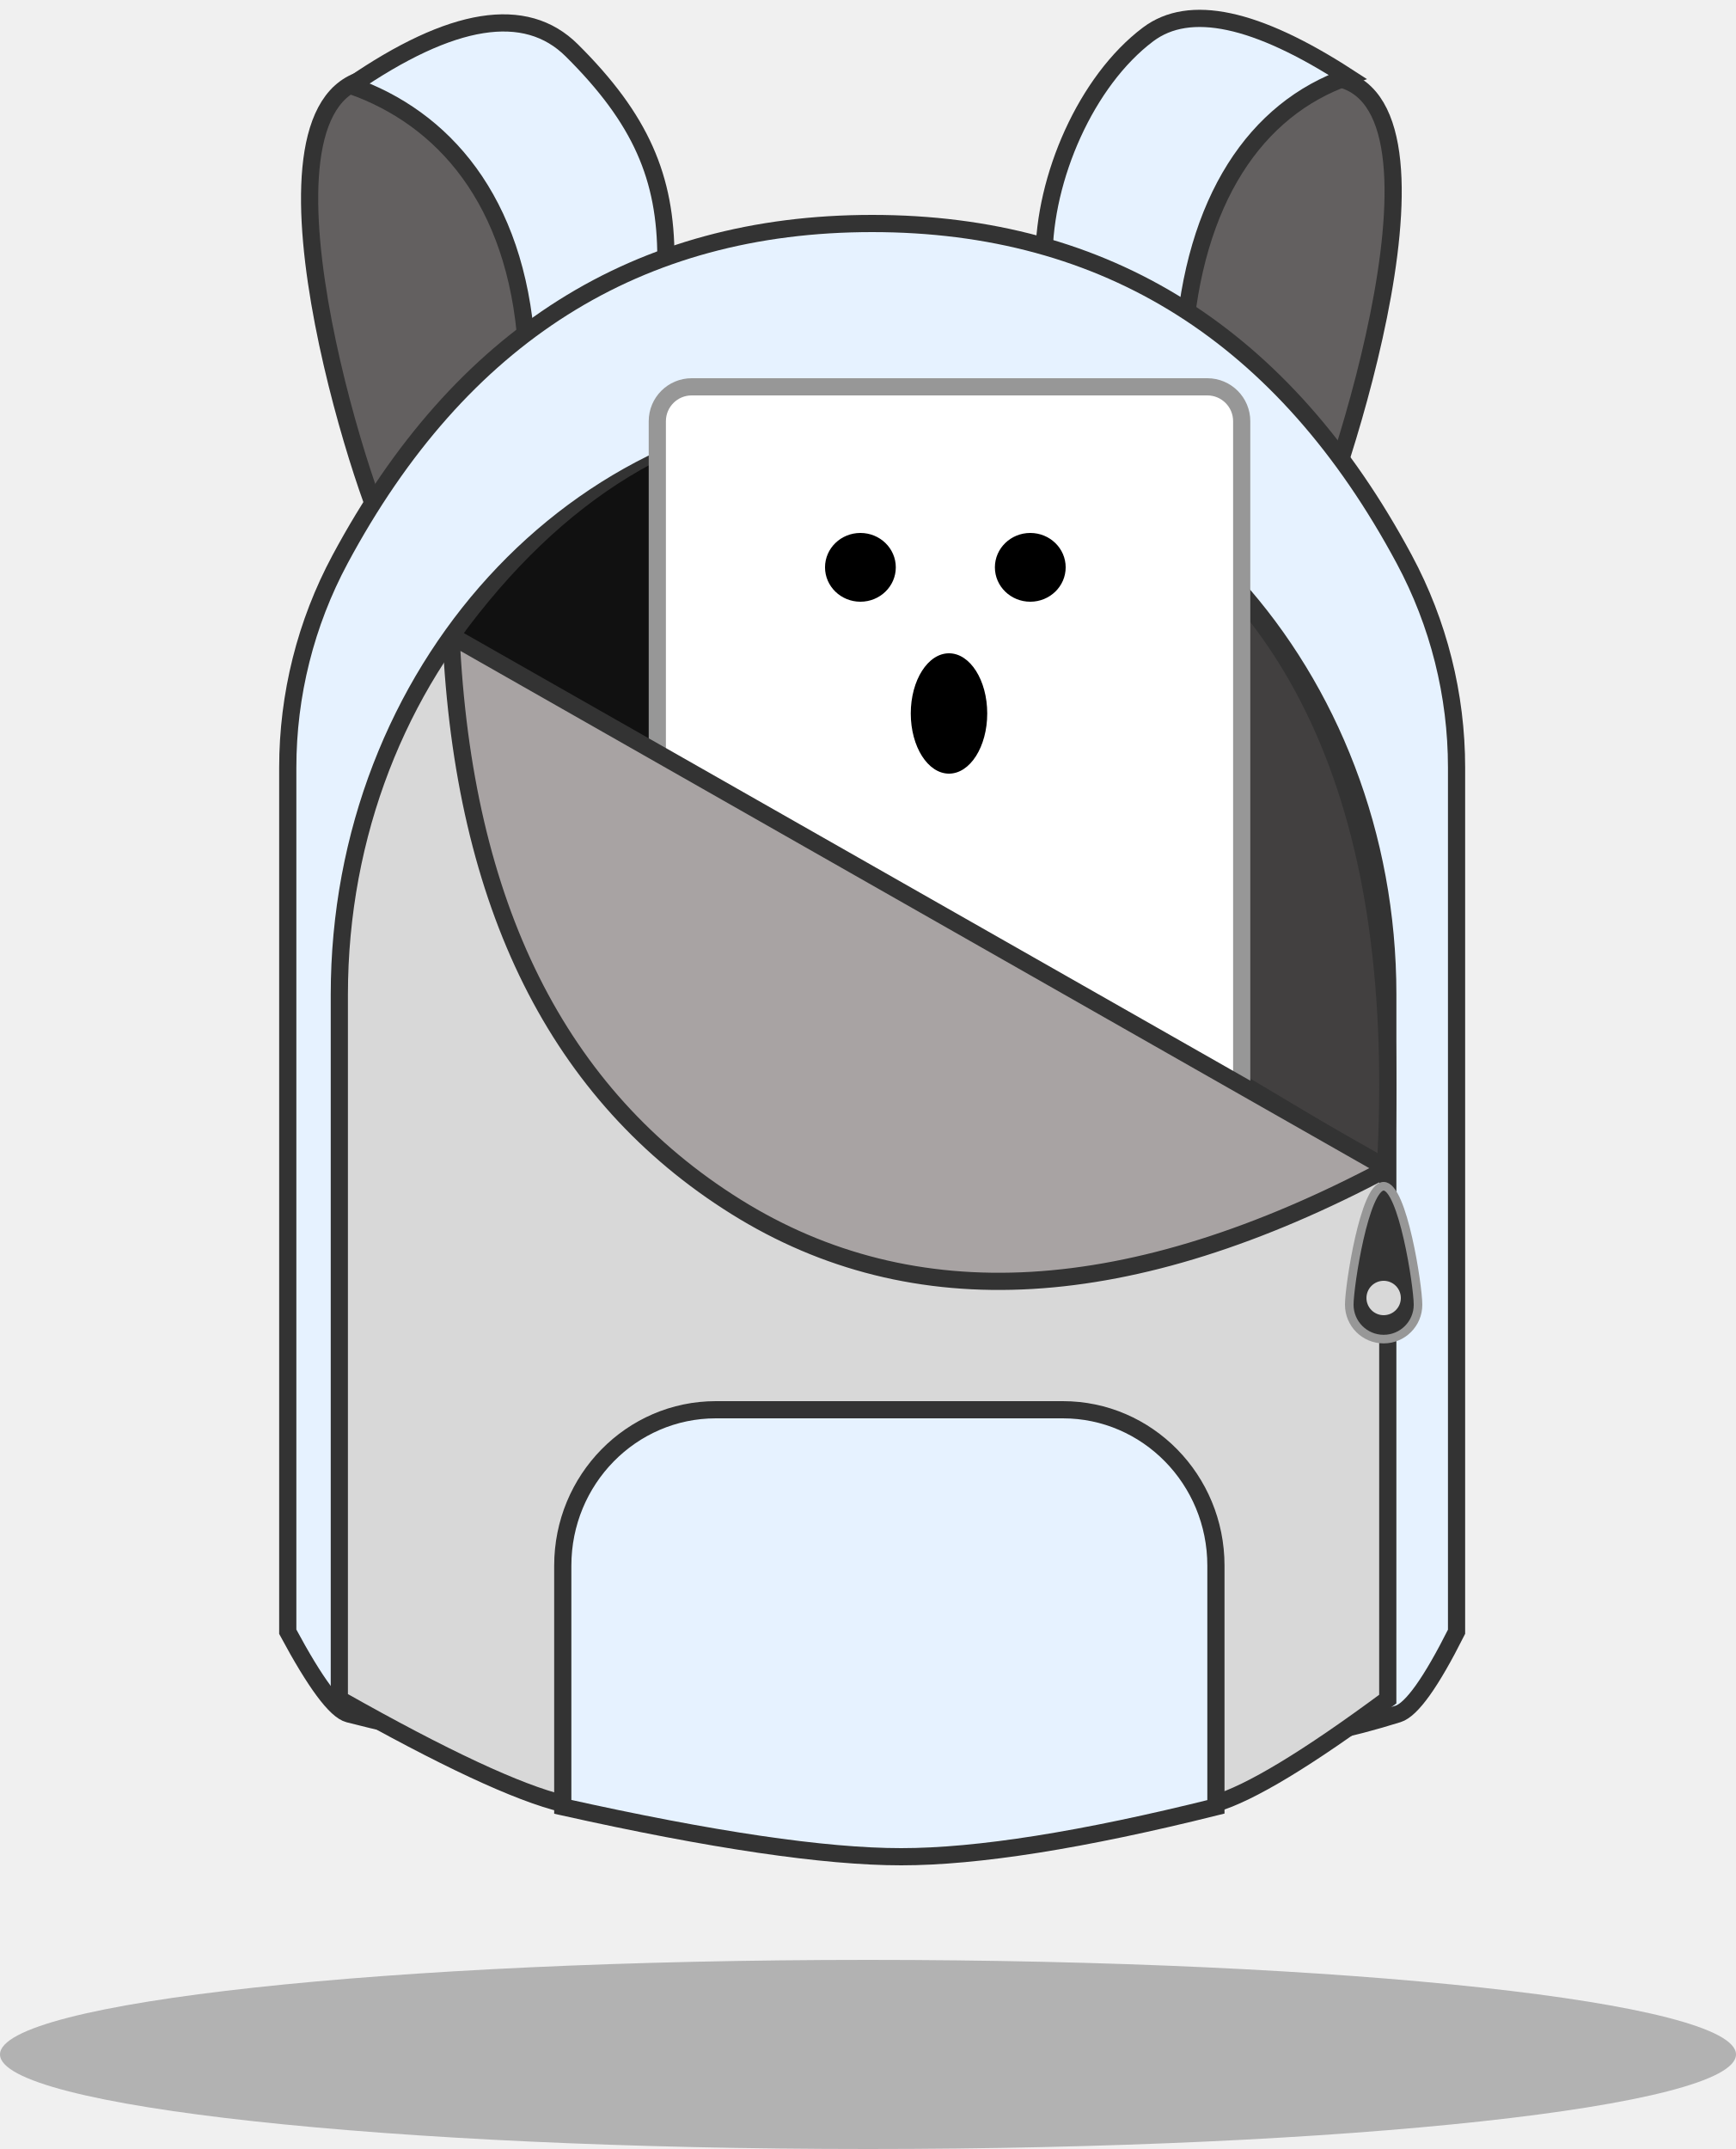
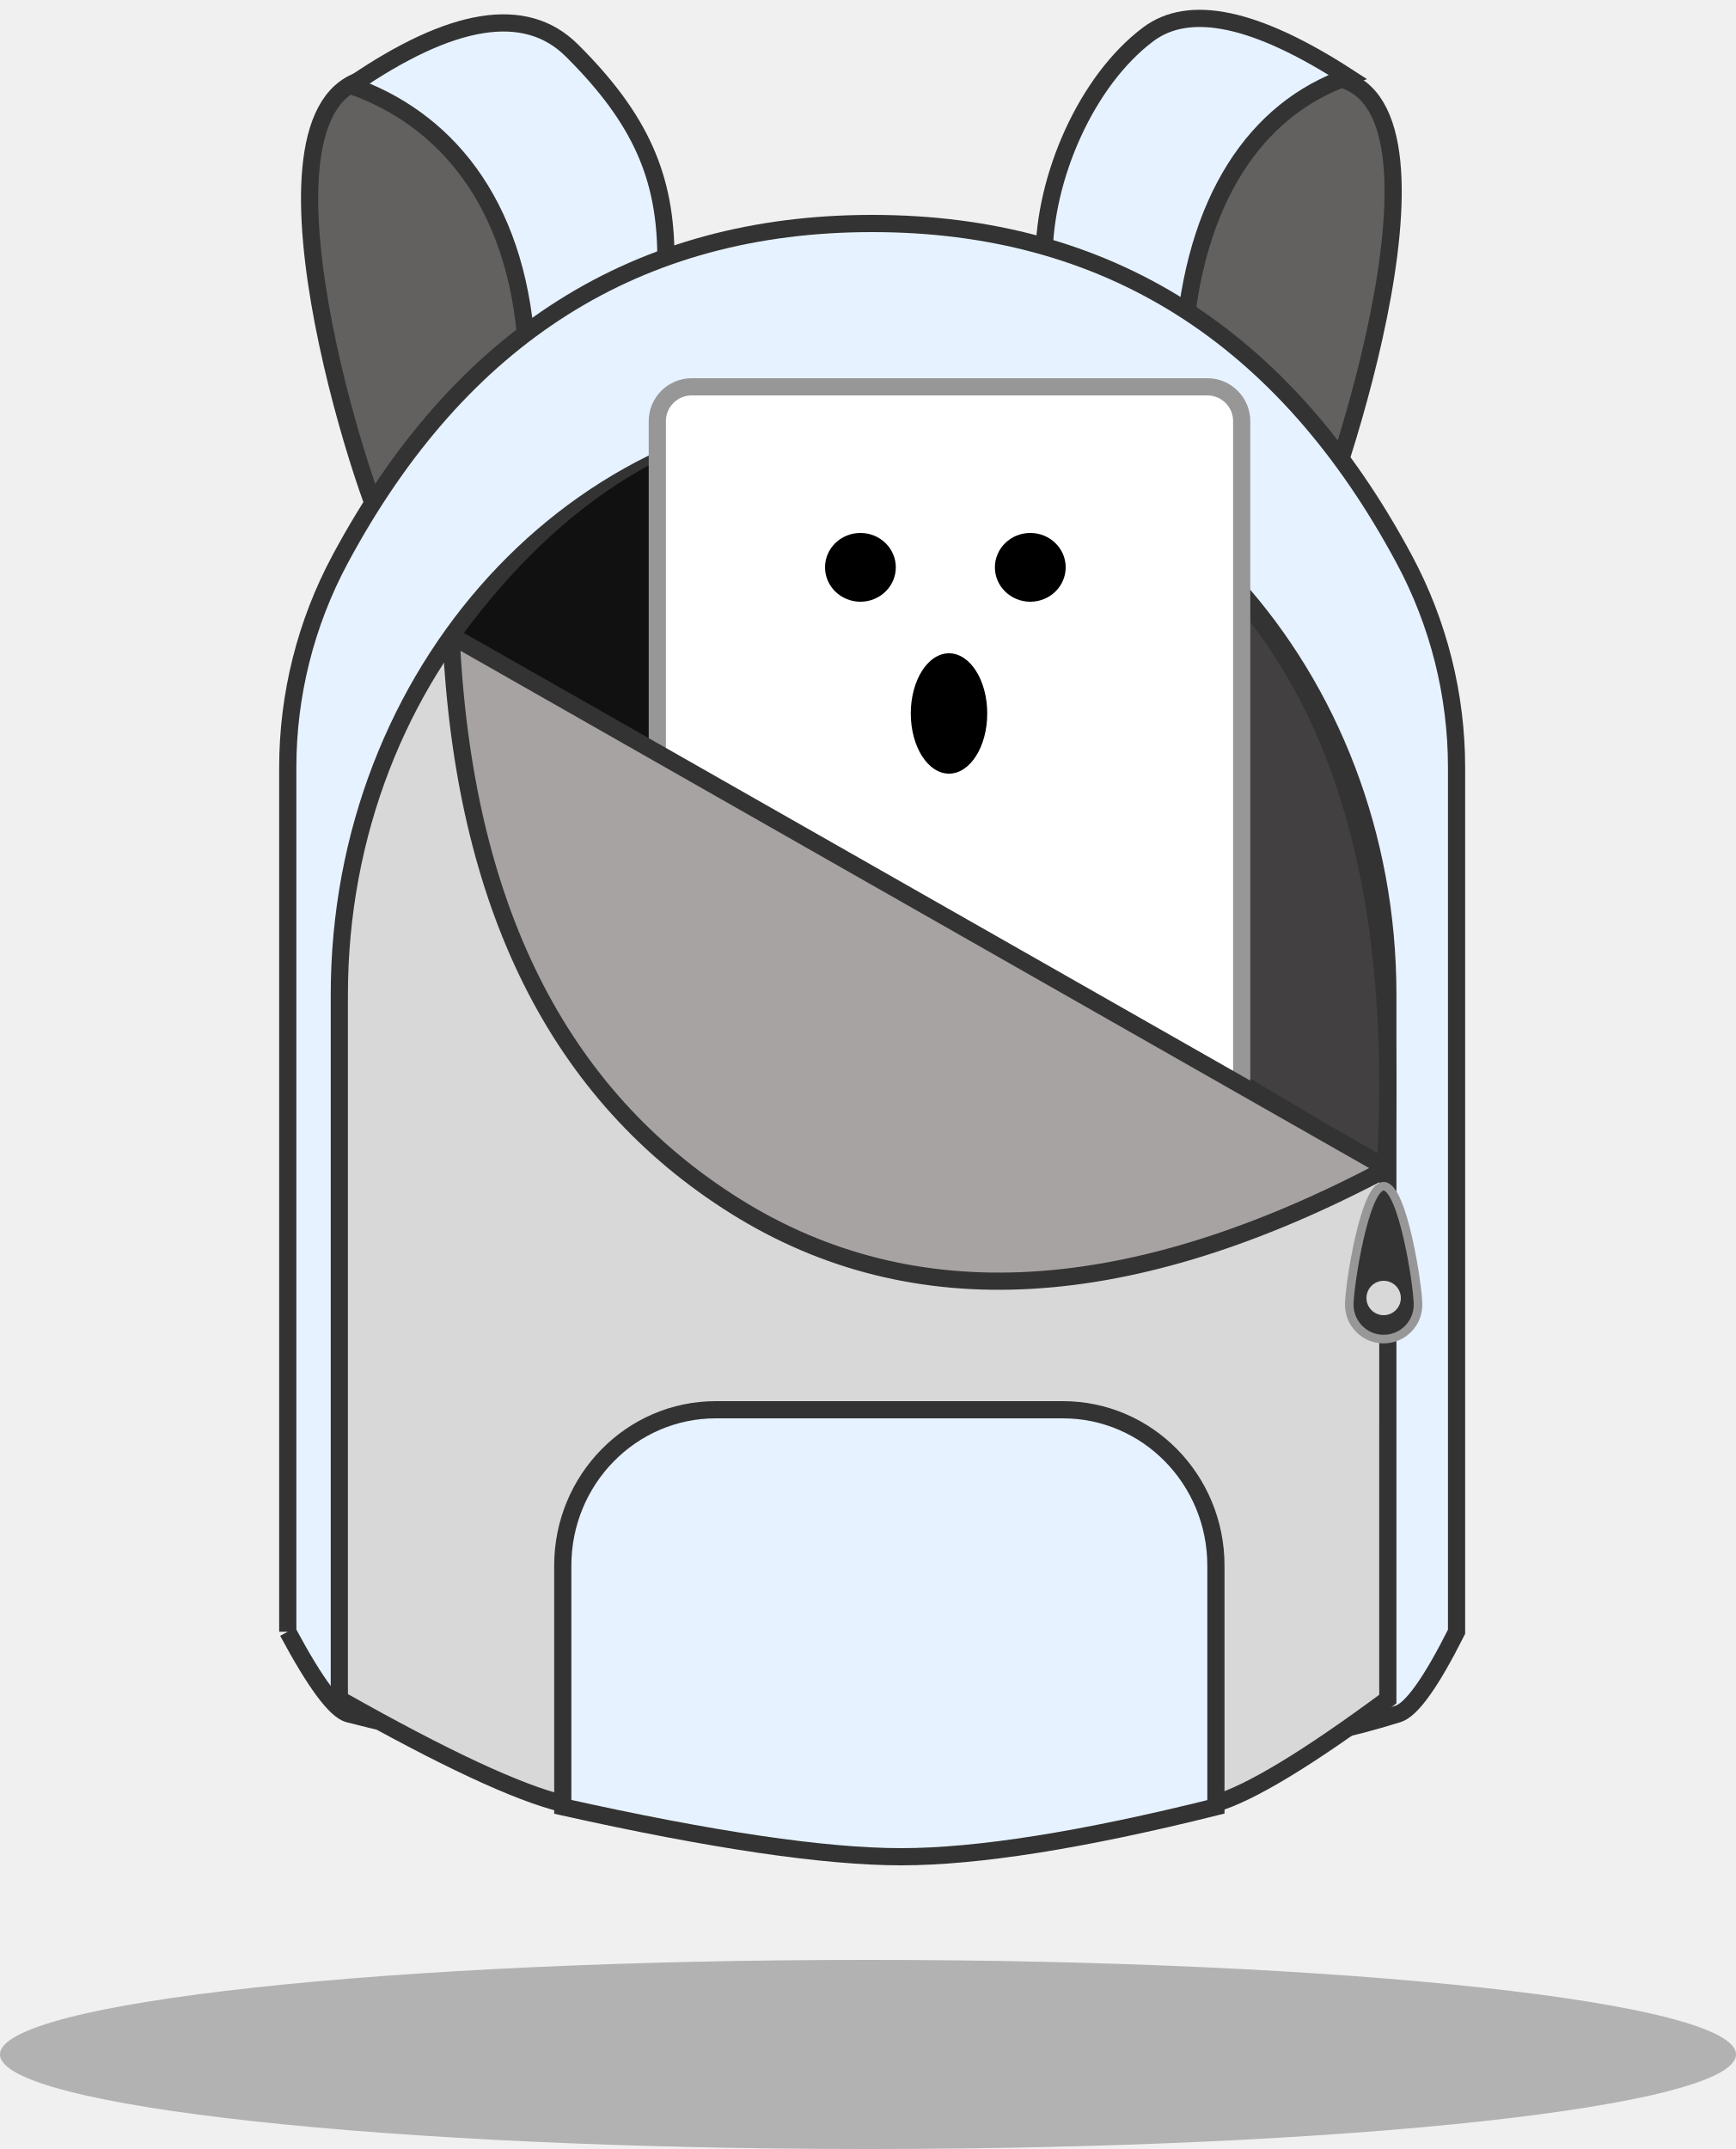
- <svg xmlns="http://www.w3.org/2000/svg" width="101px" height="125px" viewBox="0 0 101 125" version="1.1">
-   <g id="Offline-Desktop" stroke="none" stroke-width="1" fill="none" fill-rule="evenodd">
-     <g id="Offline-Desktop---Library-empty-state" transform="translate(-590, -336)">
-       <g id="Group-7" transform="translate(590, 337)">
-         <ellipse id="Oval-Copy-2" fill="#9D9D9E" fill-rule="nonzero" opacity="0.75" cx="50.5" cy="118.5" rx="50.5" ry="5.5" />
-         <g id="Group-2" transform="translate(16, 0)">
-           <path d="M14.792,18.8 C14.792,11.826 15.728,3.952 6.525,3.476 C-2.677,3 4.756,26.807 6.525,30.285 C9.464,36.064 14.792,25.774 14.792,18.8 Z" id="Path-6" stroke="#333333" fill="#636060" />
-           <path d="M14.625,19.105 C14.036,10.614 9.761,5.847 4.427,3.979 C10.295,-0.06 14.574,-0.743 17.266,1.929 C21.302,5.937 22.742,9.344 22.742,14.009 C22.742,21.007 15.507,31.842 14.625,19.105 Z" id="Path-7" stroke="#333333" fill="#E6F2FF" />
-           <path d="M65.053,20.039 C65.053,12.822 65.107,3.012 56.597,3.469 C48.088,3.926 56.07,27.635 57.839,31.235 C60.772,37.202 65.053,26.665 65.053,20.039 Z" id="Path-6" stroke="#333333" fill="#636060" transform="translate(58.89852, 18.22682) scale(-1, 1) translate(-58.89852, -18.22682) " />
-           <path d="M54.288,19.105 C53.7,10.614 50.075,5.337 44.742,3.469 C50.076,0.017 53.946,-0.806 56.35,1 C59.956,3.709 62.405,9.344 62.405,14.009 C62.405,21.007 55.17,31.842 54.288,19.105 Z" id="Path-7" stroke="#333333" fill="#E6F2FF" transform="translate(53.5733, 12.53485) scale(-1, 1) translate(-53.5733, -12.53485) " />
-           <path d="M0.742,93.913 C2.348,96.904 3.53,98.497 4.289,98.694 C18.788,102.458 29.671,100.481 37.073,100.481 C44.305,100.481 53.884,102.286 65.336,98.694 C66.13,98.445 67.266,96.852 68.742,93.913 L68.742,43.647 C68.742,39.418 67.696,35.256 65.699,31.534 C58.711,18.511 48.392,12 34.742,12 C21.091,12 10.772,18.511 3.784,31.534 C1.787,35.256 0.742,39.418 0.742,43.647 L0.742,93.913 Z" id="Path-2" stroke="#333333" fill="#E6F2FF" />
-           <path d="M3.742,97.832 C9.804,101.259 14.147,103.286 16.77,103.914 C25.2,105.932 31.767,104.345 36.493,104.345 C41.383,104.345 47.313,106.074 54.672,103.914 C56.723,103.312 60.079,101.285 64.74,97.832 L64.742,56.84 C64.742,38.277 51.133,23.178 34.241,23 C34.241,23 34.241,23 34.241,23 C34.598,23 34.957,23.005 35.319,23.015 L35.319,23.015 C18.317,22.541 4.183,37.301 3.752,55.984 C3.745,56.271 3.742,56.557 3.742,56.844 L3.742,97.832 Z" id="Path-2" stroke="#333333" fill="#D8D8D8" />
-           <path d="M64.598,67 C65.767,46.459 59.813,32.932 46.736,26.419 C33.659,19.905 22.425,22.596 11.506,35.379 L64.598,67 Z" id="Path-9" stroke="#333333" fill="#424040" />
-           <path d="M55.742,63 L55.742,33.511 C48.367,26 40.517,22.515 32.194,23.054 C23.87,23.594 16.719,27.959 10.742,36.151 L55.742,63 Z" id="Path-12" fill="#111111" />
-           <rect id="Rectangle" stroke="#979797" fill="#FFFFFF" x="22.242" y="21.5" width="34" height="45" rx="2" />
-           <g id="Group-3" transform="translate(31.74157, 30)" fill="#000000">
-             <ellipse id="Oval" cx="12.2" cy="2" rx="2.059" ry="2" />
-             <ellipse id="Oval-Copy-3" cx="7.471" cy="10.5" rx="2.224" ry="3.5" />
-             <ellipse id="Oval-Copy" cx="2.317" cy="2" rx="2.059" ry="2" />
-           </g>
-           <path d="M64.914,66.488 L9.914,36.453 C10.899,52.125 16.614,63.098 27.061,69.372 C37.508,75.647 50.126,74.685 64.914,66.488 Z" id="Path-8" stroke="#333333" fill="#A8A3A3" stroke-linecap="round" stroke-linejoin="bevel" transform="translate(37.4144, 54.95276) rotate(1) translate(-37.4144, -54.95276) " />
-           <path d="M64.5,76.891 C65.605,76.891 66.5,75.996 66.5,74.891 C66.5,73.787 65.605,68 64.5,68 C63.395,68 62.5,73.787 62.5,74.891 C62.5,75.996 63.395,76.891 64.5,76.891 Z" id="Oval" stroke="#979797" stroke-width="0.5" fill="#333333" />
-           <circle id="Oval" fill="#D8D8D8" cx="64.5" cy="74.5" r="1" />
-           <path d="M16.742,104.098 L16.742,90.07 C16.742,85.061 20.729,81 25.648,81 L45.835,81 C50.754,81 54.742,85.061 54.742,90.07 L54.742,104.098 C46.98,106.033 40.876,107 36.429,107 C31.982,107 25.42,106.033 16.742,104.098 Z" id="Path-11" stroke="#333333" fill="#E6F2FF" />
-         </g>
-       </g>
+ <svg xmlns="http://www.w3.org/2000/svg" width="101" height="125" fill="none" fill-rule="evenodd">
+   <ellipse fill="#9d9d9e" fill-rule="nonzero" opacity=".75" cx="50.5" cy="119.5" rx="50.5" ry="5.5" />
+   <g stroke="#333">
+     <path d="M30.792 19.8c0-6.974.936-14.848-8.267-15.324s-1.77 23.33 0 26.81c2.94 5.778 8.267-4.51 8.267-11.485z" fill="#636060" />
+     <path d="M30.625 20.105c-.588-8.49-4.863-13.258-10.197-15.126C26.295.94 30.574.257 33.266 2.93c4.037 4.008 5.476 7.415 5.476 12.08 0 6.997-7.235 17.832-8.117 5.096z" fill="#e6f2ff" />
+     <path d="M68.744 21.04c0-7.217-.053-17.027 8.456-16.57s.527 24.166-1.242 27.766c-2.933 5.967-7.214-4.57-7.214-11.196z" fill="#636060" />
+     <g fill="#e6f2ff">
+       <path d="M68.86 20.105c.588-8.49 4.213-13.768 9.546-15.636C73.07 1.017 69.2.194 66.797 2c-3.606 2.71-6.055 8.344-6.055 13.01 0 6.997 7.235 17.832 8.117 5.096z" />
+       <path d="M16.742 94.913c1.606 3 2.79 4.584 3.548 4.78 14.5 3.764 25.382 1.786 32.784 1.786 7.23 0 16.8 1.806 28.263-1.786.794-.25 1.93-1.843 3.405-4.78V44.647a25.62 25.62 0 0 0-3.043-12.113C74.71 19.51 64.392 13 50.742 13s-23.97 6.51-30.957 19.534a25.62 25.62 0 0 0-3.043 12.113v50.267z" />
    </g>
+     <path d="M19.742 98.832c6.062 3.427 10.405 5.454 13.03 6.082 8.43 2.018 14.996.43 19.723.43 4.9 0 10.82 1.728 18.18-.43 2.05-.602 5.406-2.63 10.068-6.082l.001-40.993c0-18.563-13.608-33.66-30.5-33.84l1.078.015C34.317 23.54 20.183 38.3 19.752 56.984l-.01.86v40.988z" fill="#d8d8d8" />
+     <path d="M80.598 68c1.17-20.54-4.784-34.068-17.86-40.58s-24.31-3.823-35.23 8.96L80.598 68z" fill="#424040" />
  </g>
+   <path d="M71.742 64V34.51C64.367 27 56.517 23.515 48.194 24.054S32.72 28.96 26.742 37.15l45 26.85z" fill="#111" />
+   <rect stroke="#979797" fill="#fff" x="38.242" y="22.5" width="34" height="45" rx="2" />
+   <g fill="#000">
+     <ellipse cx="59.942" cy="33" rx="2.059" ry="2" />
+     <ellipse cx="55.213" cy="41.5" rx="2.224" ry="3.5" />
+     <ellipse cx="50.059" cy="33" rx="2.059" ry="2" />
+   </g>
+   <path d="M80.71 67.966l-54.467-31c.71 15.687 6.234 26.758 16.57 33.214s22.968 5.714 37.898-2.223z" stroke="#333" fill="#a8a3a3" stroke-linejoin="bevel" />
+   <path d="M80.5 77.89a2 2 0 0 0 2-2c0-1.105-.895-6.89-2-6.89s-2 5.787-2 6.89a2 2 0 0 0 2 2z" stroke="#979797" stroke-width=".5" fill="#333" />
+   <circle fill="#d8d8d8" cx="80.5" cy="75.5" r="1" />
+   <path d="M32.742 105.098V91.07c0-5.01 3.987-9.07 8.906-9.07h20.188c4.92 0 8.906 4.06 8.906 9.07v14.028C62.98 107.033 56.876 108 52.43 108s-11.01-.967-19.688-2.902z" stroke="#333" fill="#e6f2ff" />
</svg>
